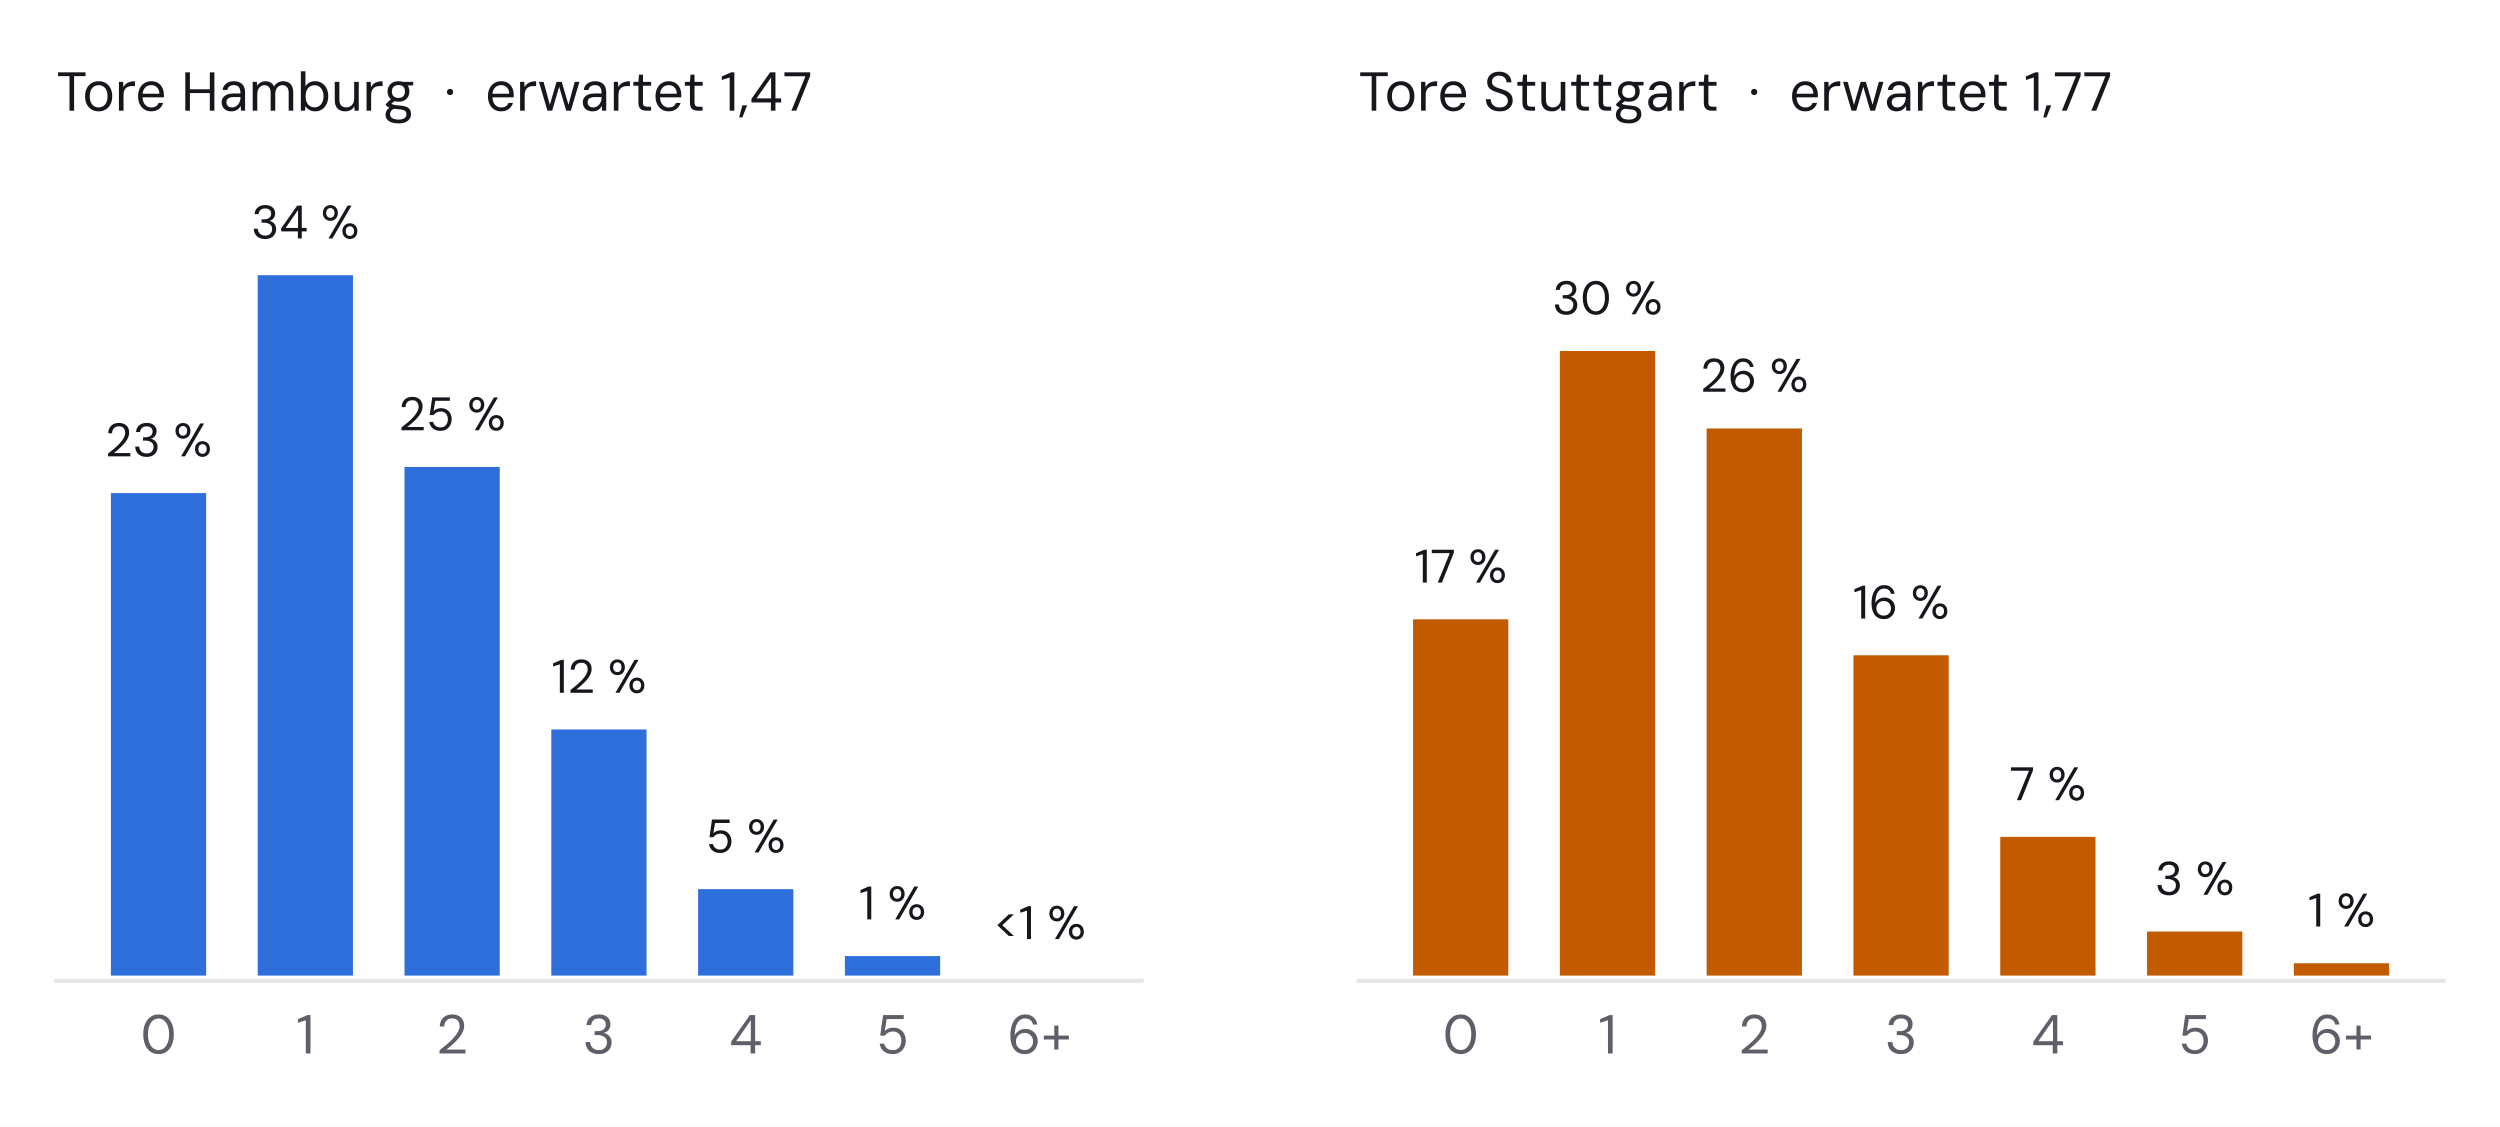
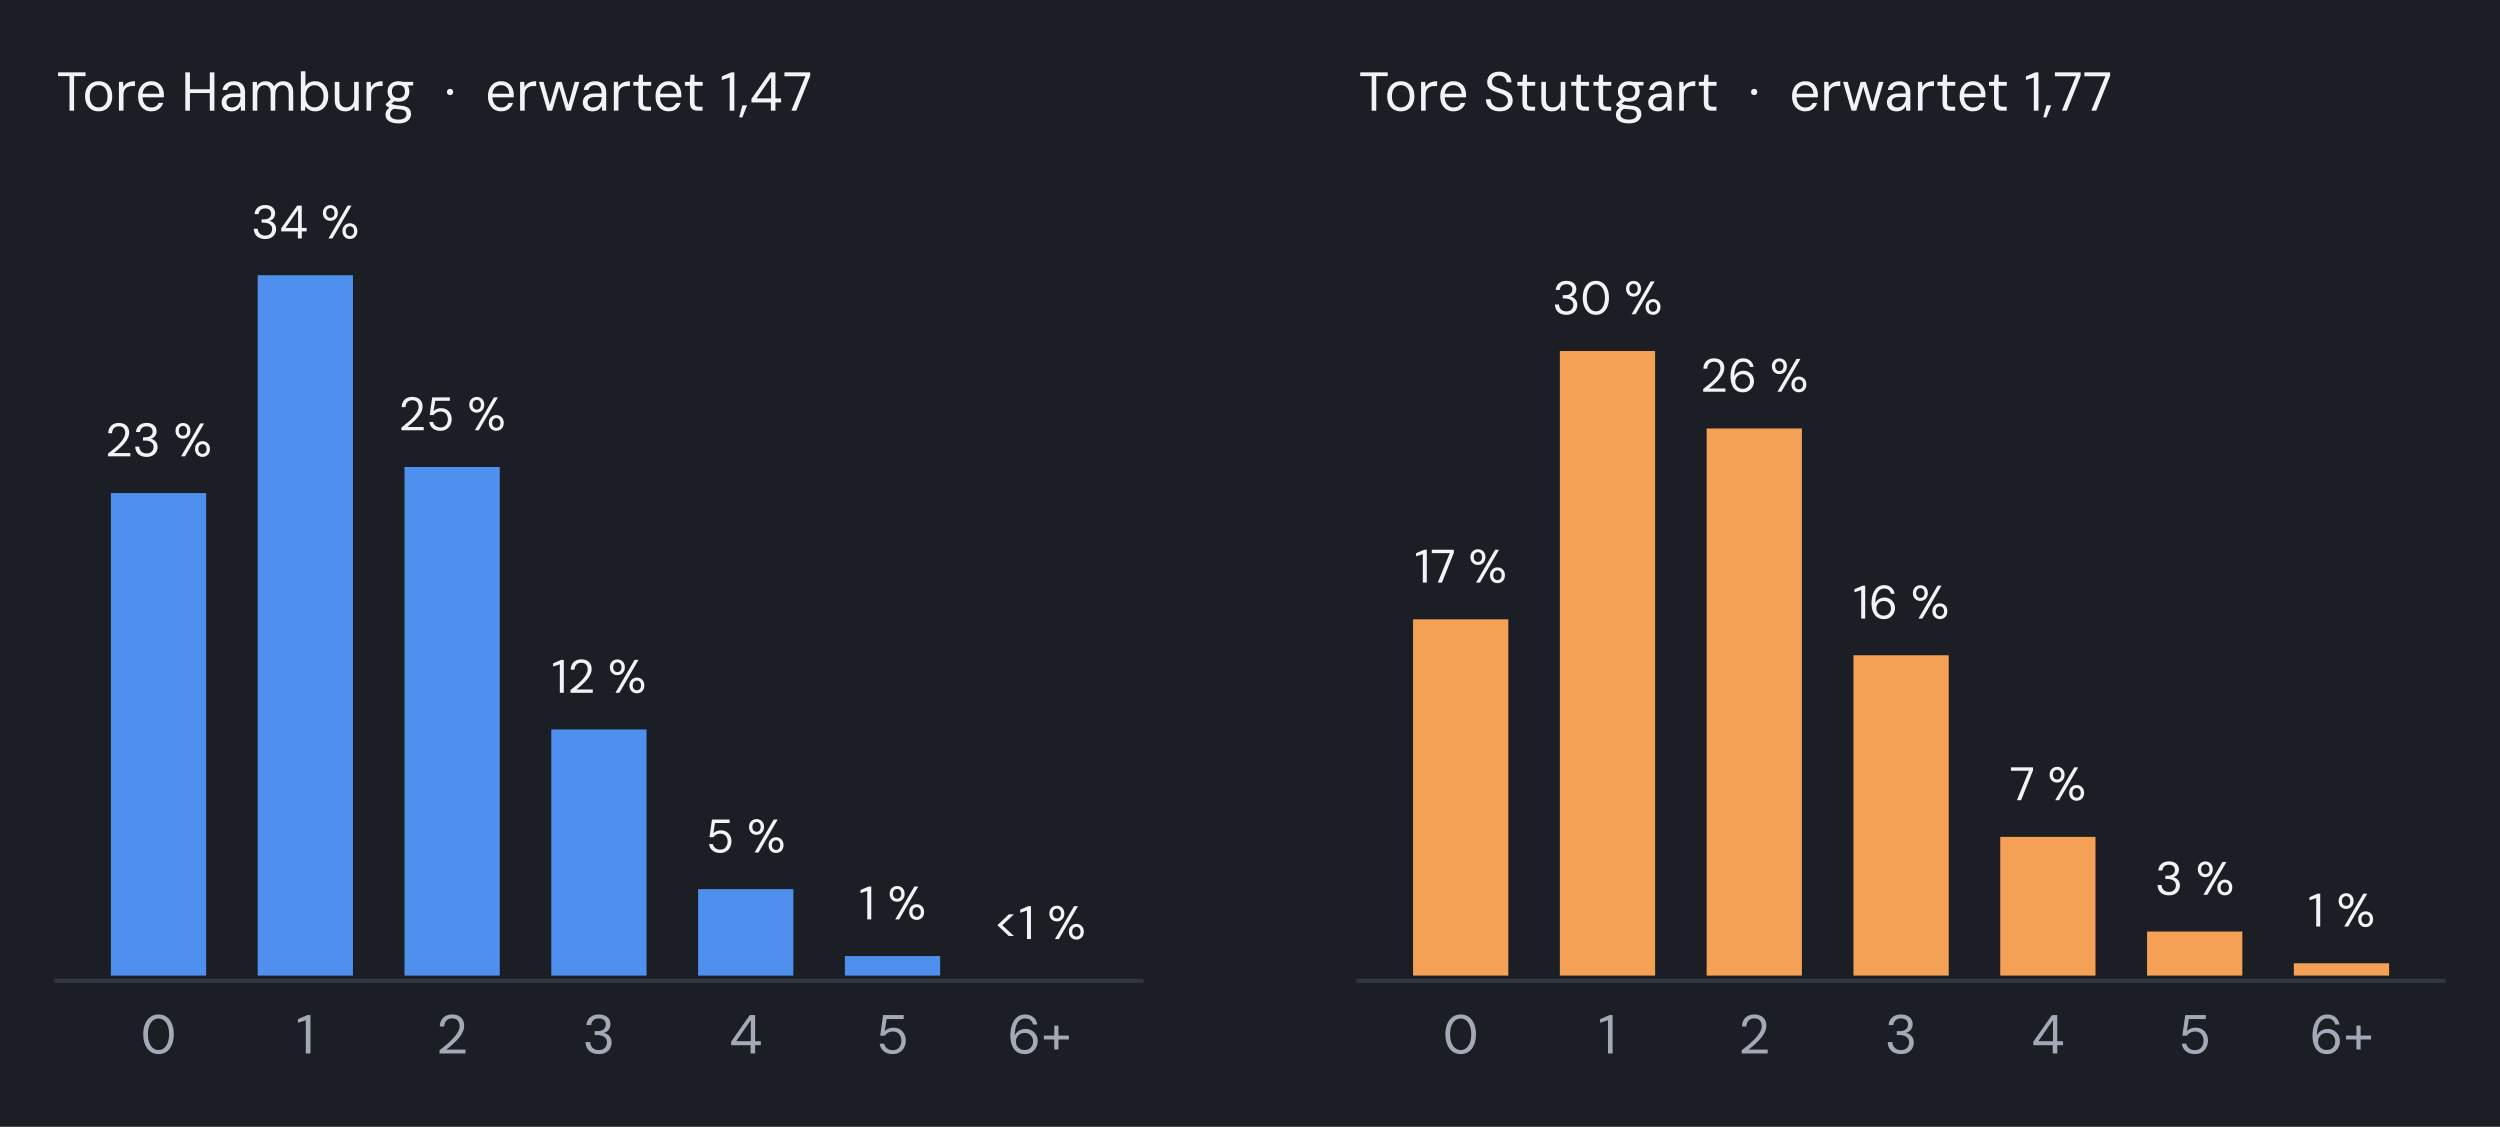
- <svg xmlns="http://www.w3.org/2000/svg" xmlns:xlink="http://www.w3.org/1999/xlink" width="479.16pt" height="215.963pt" viewBox="0 0 479.16 215.963" version="1.1">
+ <svg xmlns="http://www.w3.org/2000/svg" xmlns:xlink="http://www.w3.org/1999/xlink" data-theme="dark" width="479.16pt" height="215.963pt" viewBox="0 0 479.16 215.963" version="1.1">
  <defs>
    <style type="text/css">*{stroke-linejoin: round; stroke-linecap: butt}</style>
  </defs>
  <g id="figure_1">
    <g id="patch_1">
-       <path d="M 0 215.963  L 479.16 215.963  L 479.16 0  L 0 0  z " style="fill: #ffffff" />
+       <path d="M 0 215.963  L 479.16 215.963  L 479.16 0  L 0 0  z " style="fill: #1b1e25" />
    </g>
    <g id="axes_1">
      <g id="patch_2">
-         <path d="M 10.8 187.992  L 218.782 187.992  L 218.782 27.216  L 10.8 27.216  z " style="fill: #ffffff" />
+         <path d="M 10.8 187.992  L 218.782 187.992  L 218.782 27.216  L 10.8 27.216  z " style="fill: #1b1e25" />
      </g>
      <g id="patch_3">
-         <path d="M 20.254 187.992  L 40.512 187.992  L 40.512 93.501  L 20.254 93.501  z " clip-path="url(#p1003a13648)" style="fill: #2f6fdb; stroke: #ffffff; stroke-width: 2; stroke-linejoin: miter" />
+         <path d="M 20.254 187.992  L 40.512 187.992  L 40.512 93.501  L 20.254 93.501  z " clip-path="url(#p1003a13648)" style="fill: #4f8fee; stroke: #1b1e25; stroke-width: 2; stroke-linejoin: miter" />
      </g>
      <g id="patch_4">
-         <path d="M 48.39 187.992  L 68.648 187.992  L 68.648 51.741  L 48.39 51.741  z " clip-path="url(#p1003a13648)" style="fill: #2f6fdb; stroke: #ffffff; stroke-width: 2; stroke-linejoin: miter" />
+         <path d="M 48.39 187.992  L 68.648 187.992  L 68.648 51.741  L 48.39 51.741  z " clip-path="url(#p1003a13648)" style="fill: #4f8fee; stroke: #1b1e25; stroke-width: 2; stroke-linejoin: miter" />
      </g>
      <g id="patch_5">
-         <path d="M 76.526 187.992  L 96.784 187.992  L 96.784 88.503  L 76.526 88.503  z " clip-path="url(#p1003a13648)" style="fill: #2f6fdb; stroke: #ffffff; stroke-width: 2; stroke-linejoin: miter" />
+         <path d="M 76.526 187.992  L 96.784 187.992  L 96.784 88.503  L 76.526 88.503  z " clip-path="url(#p1003a13648)" style="fill: #4f8fee; stroke: #1b1e25; stroke-width: 2; stroke-linejoin: miter" />
      </g>
      <g id="patch_6">
-         <path d="M 104.662 187.992  L 124.92 187.992  L 124.92 138.815  L 104.662 138.815  z " clip-path="url(#p1003a13648)" style="fill: #2f6fdb; stroke: #ffffff; stroke-width: 2; stroke-linejoin: miter" />
+         <path d="M 104.662 187.992  L 124.92 187.992  L 124.92 138.815  L 104.662 138.815  z " clip-path="url(#p1003a13648)" style="fill: #4f8fee; stroke: #1b1e25; stroke-width: 2; stroke-linejoin: miter" />
      </g>
      <g id="patch_7">
-         <path d="M 132.798 187.992  L 153.056 187.992  L 153.056 169.416  L 132.798 169.416  z " clip-path="url(#p1003a13648)" style="fill: #2f6fdb; stroke: #ffffff; stroke-width: 2; stroke-linejoin: miter" />
+         <path d="M 132.798 187.992  L 153.056 187.992  L 153.056 169.416  L 132.798 169.416  z " clip-path="url(#p1003a13648)" style="fill: #4f8fee; stroke: #1b1e25; stroke-width: 2; stroke-linejoin: miter" />
      </g>
      <g id="patch_8">
-         <path d="M 160.934 187.992  L 181.192 187.992  L 181.192 182.248  L 160.934 182.248  z " clip-path="url(#p1003a13648)" style="fill: #2f6fdb; stroke: #ffffff; stroke-width: 2; stroke-linejoin: miter" />
+         <path d="M 160.934 187.992  L 181.192 187.992  L 181.192 182.248  L 160.934 182.248  z " clip-path="url(#p1003a13648)" style="fill: #4f8fee; stroke: #1b1e25; stroke-width: 2; stroke-linejoin: miter" />
      </g>
      <g id="patch_9">
-         <path d="M 189.07 187.992  L 209.328 187.992  L 209.328 186.018  L 189.07 186.018  z " clip-path="url(#p1003a13648)" style="fill: #2f6fdb; stroke: #ffffff; stroke-width: 2; stroke-linejoin: miter" />
+         <path d="M 189.07 187.992  L 209.328 187.992  L 209.328 186.018  L 189.07 186.018  z " clip-path="url(#p1003a13648)" style="fill: #4f8fee; stroke: #1b1e25; stroke-width: 2; stroke-linejoin: miter" />
      </g>
      <g id="matplotlib.axis_1">
        <g id="xtick_1">
          <g id="line2d_1" />
          <g id="text_1">
-             <g style="fill: #5f5f69" transform="translate(26.93903 201.908) scale(0.105 -0.105)">
+             <g style="fill: #a3a9b6" transform="translate(26.93903 201.908) scale(0.105 -0.105)">
              <defs>
                <path id="DMSans-9ptRegular-122" d="M 2106 -77  Q 1549 -77 1149 214  Q 749 506 531 1027  Q 314 1549 314 2240  Q 314 2931 531 3452  Q 749 3974 1149 4265  Q 1549 4557 2106 4557  Q 2662 4557 3059 4265  Q 3456 3974 3670 3452  Q 3885 2931 3885 2240  Q 3885 1549 3670 1027  Q 3456 506 3059 214  Q 2662 -77 2106 -77  z M 2106 397  Q 2458 397 2733 617  Q 3008 838 3171 1251  Q 3334 1664 3334 2240  Q 3334 2822 3171 3232  Q 3008 3642 2733 3859  Q 2458 4077 2106 4077  Q 1747 4077 1465 3859  Q 1184 3642 1024 3232  Q 864 2822 864 2240  Q 864 1664 1024 1251  Q 1184 838 1465 617  Q 1747 397 2106 397  z " transform="scale(0.015625)" />
              </defs>
              <use xlink:href="#DMSans-9ptRegular-122" />
            </g>
          </g>
        </g>
        <g id="xtick_2">
          <g id="line2d_2" />
          <g id="text_2">
-             <g style="fill: #5f5f69" transform="translate(56.72311 201.908) scale(0.105 -0.105)">
+             <g style="fill: #a3a9b6" transform="translate(56.72311 201.908) scale(0.105 -0.105)">
              <defs>
                <path id="DMSans-9ptRegular-123" d="M 1152 0  L 1152 3878  L 230 3584  L 230 4006  L 1331 4480  L 1696 4480  L 1696 0  L 1152 0  z " transform="scale(0.015625)" />
              </defs>
              <use xlink:href="#DMSans-9ptRegular-123" />
            </g>
          </g>
        </g>
        <g id="xtick_3">
          <g id="line2d_3" />
          <g id="text_3">
-             <g style="fill: #5f5f69" transform="translate(83.56226 201.908) scale(0.105 -0.105)">
+             <g style="fill: #a3a9b6" transform="translate(83.56226 201.908) scale(0.105 -0.105)">
              <defs>
                <path id="DMSans-9ptRegular-124" d="M 416 0  L 416 378  Q 890 736 1312 1101  Q 1734 1466 2060 1827  Q 2387 2189 2572 2534  Q 2758 2880 2758 3200  Q 2758 3437 2672 3638  Q 2586 3840 2397 3968  Q 2208 4096 1888 4096  Q 1581 4096 1376 3965  Q 1171 3834 1068 3619  Q 966 3405 966 3149  L 448 3149  Q 454 3590 640 3907  Q 826 4224 1152 4390  Q 1478 4557 1894 4557  Q 2304 4557 2617 4406  Q 2931 4256 3113 3958  Q 3296 3661 3296 3219  Q 3296 2906 3165 2592  Q 3034 2278 2810 1980  Q 2586 1683 2314 1408  Q 2042 1133 1754 889  Q 1466 646 1210 448  L 3450 448  L 3450 0  L 416 0  z " transform="scale(0.015625)" />
              </defs>
              <use xlink:href="#DMSans-9ptRegular-124" />
            </g>
          </g>
        </g>
        <g id="xtick_4">
          <g id="line2d_4" />
          <g id="text_4">
-             <g style="fill: #5f5f69" transform="translate(111.6516 201.908) scale(0.105 -0.105)">
+             <g style="fill: #a3a9b6" transform="translate(111.6516 201.908) scale(0.105 -0.105)">
              <defs>
                <path id="DMSans-9ptRegular-125" d="M 1901 -77  Q 1472 -77 1123 80  Q 774 237 569 550  Q 365 864 352 1331  L 896 1331  Q 902 1075 1020 860  Q 1139 646 1363 518  Q 1587 390 1901 390  Q 2214 390 2425 512  Q 2637 634 2745 835  Q 2854 1037 2854 1286  Q 2854 1587 2704 1776  Q 2554 1965 2301 2057  Q 2048 2150 1747 2150  L 1414 2150  L 1414 2605  L 1747 2605  Q 2202 2605 2461 2813  Q 2720 3021 2720 3392  Q 2720 3693 2515 3891  Q 2310 4090 1901 4090  Q 1498 4090 1267 3872  Q 1037 3654 1005 3315  L 461 3315  Q 480 3680 662 3961  Q 845 4243 1161 4400  Q 1478 4557 1901 4557  Q 2349 4557 2653 4403  Q 2957 4250 3110 3994  Q 3264 3738 3264 3424  Q 3264 3194 3177 2982  Q 3091 2771 2918 2617  Q 2746 2464 2477 2400  Q 2739 2349 2947 2201  Q 3155 2054 3276 1824  Q 3398 1594 3398 1286  Q 3398 922 3228 611  Q 3059 301 2726 112  Q 2394 -77 1901 -77  z " transform="scale(0.015625)" />
              </defs>
              <use xlink:href="#DMSans-9ptRegular-125" />
            </g>
          </g>
        </g>
        <g id="xtick_5">
          <g id="line2d_5" />
          <g id="text_5">
-             <g style="fill: #5f5f69" transform="translate(139.7031 201.908) scale(0.105 -0.105)">
+             <g style="fill: #a3a9b6" transform="translate(139.7031 201.908) scale(0.105 -0.105)">
              <defs>
                <path id="DMSans-9ptRegular-126" d="M 2534 0  L 2534 960  L 262 960  L 262 1376  L 2438 4480  L 3066 4480  L 3066 1434  L 3731 1434  L 3731 960  L 3066 960  L 3066 0  L 2534 0  z M 858 1434  L 2560 1434  L 2560 3885  L 2560 3885  L 858 1434  z " transform="scale(0.015625)" />
              </defs>
              <use xlink:href="#DMSans-9ptRegular-126" />
            </g>
          </g>
        </g>
        <g id="xtick_6">
          <g id="line2d_6" />
          <g id="text_6">
-             <g style="fill: #5f5f69" transform="translate(167.8819 201.908) scale(0.105 -0.105)">
+             <g style="fill: #a3a9b6" transform="translate(167.8819 201.908) scale(0.105 -0.105)">
              <defs>
                <path id="DMSans-9ptRegular-127" d="M 1971 -77  Q 1523 -77 1193 83  Q 864 243 675 515  Q 486 787 442 1139  L 966 1139  Q 1037 806 1296 595  Q 1555 384 1978 384  Q 2291 384 2512 528  Q 2733 672 2854 925  Q 2976 1178 2976 1491  Q 2976 1805 2857 2045  Q 2739 2285 2521 2422  Q 2304 2560 2010 2560  Q 1658 2560 1411 2419  Q 1165 2278 1030 2074  L 499 2074  L 838 4480  L 3245 4480  L 3245 4013  L 1254 4013  L 1024 2611  Q 1184 2790 1449 2902  Q 1715 3014 2067 3014  Q 2394 3014 2656 2899  Q 2918 2784 3107 2576  Q 3296 2368 3395 2093  Q 3494 1818 3494 1498  Q 3494 1178 3388 893  Q 3283 608 3088 390  Q 2893 173 2611 48  Q 2330 -77 1971 -77  z " transform="scale(0.015625)" />
              </defs>
              <use xlink:href="#DMSans-9ptRegular-127" />
            </g>
          </g>
        </g>
        <g id="xtick_7">
          <g id="line2d_7" />
          <g id="text_7">
-             <g style="fill: #5f5f69" transform="translate(193.0353 201.908) scale(0.105 -0.105)">
+             <g style="fill: #a3a9b6" transform="translate(193.0353 201.908) scale(0.105 -0.105)">
              <defs>
                <path id="DMSans-9ptRegular-128" d="M 2080 -77  Q 1600 -77 1270 102  Q 941 282 745 586  Q 550 890 460 1274  Q 371 1658 371 2061  Q 371 2803 572 3363  Q 774 3923 1158 4240  Q 1542 4557 2086 4557  Q 2509 4557 2813 4397  Q 3117 4237 3296 3971  Q 3475 3706 3514 3379  L 3014 3379  Q 2950 3718 2704 3904  Q 2458 4090 2080 4090  Q 1741 4090 1475 3878  Q 1210 3667 1056 3241  Q 902 2816 883 2157  Q 883 2144 883 2131  Q 883 2118 883 2106  Q 973 2310 1152 2483  Q 1331 2656 1587 2761  Q 1843 2867 2150 2867  Q 2528 2867 2851 2688  Q 3174 2509 3372 2185  Q 3571 1862 3571 1427  Q 3571 1050 3388 704  Q 3206 358 2873 140  Q 2541 -77 2080 -77  z M 2042 397  Q 2323 397 2544 525  Q 2765 653 2896 880  Q 3027 1107 3027 1402  Q 3027 1702 2896 1926  Q 2765 2150 2544 2275  Q 2323 2400 2042 2400  Q 1754 2400 1523 2269  Q 1293 2138 1158 1910  Q 1024 1683 1024 1395  Q 1024 1101 1158 873  Q 1293 646 1523 521  Q 1754 397 2042 397  z " transform="scale(0.015625)" />
                <path id="DMSans-9ptRegular-18d" d="M 1510 461  L 1510 3251  L 1997 3251  L 1997 461  L 1510 461  z M 294 1632  L 294 2086  L 3219 2086  L 3219 1632  L 294 1632  z " transform="scale(0.015625)" />
              </defs>
              <use xlink:href="#DMSans-9ptRegular-128" />
              <use xlink:href="#DMSans-9ptRegular-18d" transform="translate(62.40625 0)" />
            </g>
          </g>
        </g>
      </g>
      <g id="matplotlib.axis_2" />
      <g id="patch_10">
-         <path d="M 10.8 187.992  L 218.782 187.992  " style="fill: none; stroke: #e6e6ea; stroke-width: 0.8; stroke-linejoin: miter; stroke-linecap: square" />
+         <path d="M 10.8 187.992  L 218.782 187.992  " style="fill: none; stroke: #313642; stroke-width: 0.8; stroke-linejoin: miter; stroke-linecap: square" />
      </g>
      <g id="text_8">
-         <g style="fill: #16161c" transform="translate(20.122 87.46566) scale(0.09 -0.09)">
+         <g style="fill: #f2f3f6" transform="translate(20.122 87.46566) scale(0.09 -0.09)">
          <defs>
            <path id="DMSans-9ptRegular-1a5" d="M 1050 0  L 3654 4480  L 4192 4480  L 1587 0  L 1050 0  z M 3974 -77  Q 3686 -77 3456 54  Q 3226 186 3088 429  Q 2950 672 2950 998  Q 2950 1331 3088 1571  Q 3226 1811 3456 1942  Q 3686 2074 3974 2074  Q 4269 2074 4496 1942  Q 4723 1811 4857 1571  Q 4992 1331 4992 998  Q 4992 672 4857 429  Q 4723 186 4492 54  Q 4262 -77 3974 -77  z M 3968 339  Q 4122 339 4250 412  Q 4378 486 4458 633  Q 4538 781 4538 998  Q 4538 1222 4461 1369  Q 4384 1517 4256 1590  Q 4128 1664 3974 1664  Q 3827 1664 3696 1590  Q 3565 1517 3485 1369  Q 3405 1222 3405 998  Q 3405 781 3485 633  Q 3565 486 3693 412  Q 3821 339 3968 339  z M 1312 2400  Q 1024 2400 793 2531  Q 563 2662 425 2905  Q 288 3149 288 3475  Q 288 3808 425 4048  Q 563 4288 796 4419  Q 1030 4550 1318 4550  Q 1606 4550 1836 4419  Q 2067 4288 2201 4048  Q 2336 3808 2336 3475  Q 2336 3149 2201 2905  Q 2067 2662 1833 2531  Q 1600 2400 1312 2400  z M 1312 2816  Q 1466 2816 1594 2889  Q 1722 2963 1798 3110  Q 1875 3258 1875 3475  Q 1875 3699 1798 3849  Q 1722 4000 1594 4073  Q 1466 4147 1318 4147  Q 1171 4147 1036 4073  Q 902 4000 822 3849  Q 742 3699 742 3475  Q 742 3258 822 3110  Q 902 2963 1033 2889  Q 1165 2816 1312 2816  z " transform="scale(0.015625)" />
            <path id="DMSans-9ptRegular-142" transform="scale(0.015625)" />
          </defs>
          <use xlink:href="#DMSans-9ptRegular-124" />
          <use xlink:href="#DMSans-9ptRegular-125" transform="translate(58.90625 0)" />
          <use xlink:href="#DMSans-9ptRegular-142" transform="translate(118.7031 0)" />
          <use xlink:href="#DMSans-9ptRegular-1a5" transform="translate(145.6094 0)" />
        </g>
      </g>
      <g id="text_9">
-         <g style="fill: #16161c" transform="translate(48.14557 45.70553) scale(0.09 -0.09)">
+         <g style="fill: #f2f3f6" transform="translate(48.14557 45.70553) scale(0.09 -0.09)">
          <use xlink:href="#DMSans-9ptRegular-125" />
          <use xlink:href="#DMSans-9ptRegular-126" transform="translate(59.79688 0)" />
          <use xlink:href="#DMSans-9ptRegular-142" transform="translate(121.2031 0)" />
          <use xlink:href="#DMSans-9ptRegular-1a5" transform="translate(148.1094 0)" />
        </g>
      </g>
      <g id="text_10">
-         <g style="fill: #16161c" transform="translate(76.35828 82.46708) scale(0.09 -0.09)">
+         <g style="fill: #f2f3f6" transform="translate(76.35828 82.46708) scale(0.09 -0.09)">
          <use xlink:href="#DMSans-9ptRegular-124" />
          <use xlink:href="#DMSans-9ptRegular-127" transform="translate(58.90625 0)" />
          <use xlink:href="#DMSans-9ptRegular-142" transform="translate(119.5 0)" />
          <use xlink:href="#DMSans-9ptRegular-1a5" transform="translate(146.4062 0)" />
        </g>
      </g>
      <g id="text_11">
-         <g style="fill: #16161c" transform="translate(105.6819 132.7791) scale(0.09 -0.09)">
+         <g style="fill: #f2f3f6" transform="translate(105.6819 132.7791) scale(0.09 -0.09)">
          <use xlink:href="#DMSans-9ptRegular-123" />
          <use xlink:href="#DMSans-9ptRegular-124" transform="translate(34.20312 0)" />
          <use xlink:href="#DMSans-9ptRegular-142" transform="translate(93.10938 0)" />
          <use xlink:href="#DMSans-9ptRegular-1a5" transform="translate(120.0156 0)" />
        </g>
      </g>
      <g id="text_12">
-         <g style="fill: #16161c" transform="translate(135.2812 163.3805) scale(0.09 -0.09)">
+         <g style="fill: #f2f3f6" transform="translate(135.2812 163.3805) scale(0.09 -0.09)">
          <use xlink:href="#DMSans-9ptRegular-127" />
          <use xlink:href="#DMSans-9ptRegular-142" transform="translate(60.59375 0)" />
          <use xlink:href="#DMSans-9ptRegular-1a5" transform="translate(87.5 0)" />
        </g>
      </g>
      <g id="text_13">
-         <g style="fill: #16161c" transform="translate(164.6048 176.2123) scale(0.09 -0.09)">
+         <g style="fill: #f2f3f6" transform="translate(164.6048 176.2123) scale(0.09 -0.09)">
          <use xlink:href="#DMSans-9ptRegular-123" />
          <use xlink:href="#DMSans-9ptRegular-142" transform="translate(34.20312 0)" />
          <use xlink:href="#DMSans-9ptRegular-1a5" transform="translate(61.10938 0)" />
        </g>
      </g>
      <g id="text_14">
-         <g style="fill: #16161c" transform="translate(190.2659 179.9822) scale(0.09 -0.09)">
+         <g style="fill: #f2f3f6" transform="translate(190.2659 179.9822) scale(0.09 -0.09)">
          <defs>
            <path id="DMSans-9ptRegular-194" d="M 2886 416  L 2195 416  L 634 1888  L 634 1888  L 2195 3366  L 2886 3366  L 1312 1888  L 2886 416  z " transform="scale(0.015625)" />
          </defs>
          <use xlink:href="#DMSans-9ptRegular-194" />
          <use xlink:href="#DMSans-9ptRegular-123" transform="translate(55 0)" />
          <use xlink:href="#DMSans-9ptRegular-142" transform="translate(89.20312 0)" />
          <use xlink:href="#DMSans-9ptRegular-1a5" transform="translate(116.1094 0)" />
        </g>
      </g>
      <g id="text_15">
-         <g style="fill: #16161c" transform="translate(10.8 21.216) scale(0.105 -0.105)">
+         <g style="fill: #f2f3f6" transform="translate(10.8 21.216) scale(0.105 -0.105)">
          <defs>
            <path id="DMSans-9ptRegular-28" d="M 3354 0  L 3354 4480  L 3891 4480  L 3891 0  L 3354 0  z M 493 0  L 493 4480  L 1030 4480  L 1030 0  L 493 0  z M 928 2061  L 928 2502  L 3488 2502  L 3488 2061  L 928 2061  z " transform="scale(0.015625)" />
            <path id="DMSans-9ptRegular-7e" d="M 1504 -77  Q 1120 -77 864 67  Q 608 211 480 451  Q 352 691 352 966  Q 352 1299 521 1532  Q 691 1766 998 1888  Q 1306 2010 1715 2010  L 2554 2010  Q 2554 2336 2477 2553  Q 2400 2771 2227 2880  Q 2054 2989 1766 2989  Q 1478 2989 1273 2845  Q 1069 2701 1018 2419  L 467 2419  Q 506 2752 691 2979  Q 877 3206 1161 3324  Q 1446 3443 1766 3443  Q 2221 3443 2515 3280  Q 2810 3117 2950 2825  Q 3091 2534 3091 2138  L 3091 0  L 2611 0  L 2579 576  L 2579 576  Q 2515 442 2416 323  Q 2317 205 2182 115  Q 2048 26 1878 -25  Q 1709 -77 1504 -77  z M 1581 378  Q 1792 378 1971 474  Q 2150 570 2281 733  Q 2413 896 2483 1101  Q 2554 1306 2554 1530  L 2554 1594  L 1760 1594  Q 1459 1594 1270 1517  Q 1082 1440 998 1302  Q 915 1165 915 992  Q 915 806 992 668  Q 1069 531 1219 454  Q 1370 378 1581 378  z " transform="scale(0.015625)" />
            <path id="DMSans-9ptRegular-bd" d="M 454 0  L 454 3366  L 941 3366  L 966 2906  L 966 2906  Q 1120 3155 1382 3299  Q 1645 3443 1933 3443  Q 2176 3443 2371 3376  Q 2566 3309 2713 3171  Q 2861 3034 2950 2829  L 2950 2829  Q 3117 3130 3401 3286  Q 3686 3443 4000 3443  Q 4371 3443 4636 3299  Q 4902 3155 5046 2864  Q 5190 2573 5190 2138  L 5190 0  L 4659 0  L 4659 2080  Q 4659 2534 4460 2758  Q 4262 2982 3923 2982  Q 3693 2982 3504 2860  Q 3315 2739 3203 2502  Q 3091 2266 3091 1926  L 3091 0  L 2554 0  L 2554 2080  Q 2554 2534 2355 2758  Q 2157 2982 1824 2982  Q 1600 2982 1411 2860  Q 1222 2739 1107 2502  Q 992 2266 992 1926  L 992 0  L 454 0  z " transform="scale(0.015625)" />
            <path id="DMSans-9ptRegular-8a" d="M 2131 -77  Q 1824 -77 1603 16  Q 1382 109 1232 249  Q 1082 390 986 525  L 986 525  L 941 0  L 454 0  L 454 4608  L 992 4608  L 992 2835  Q 1146 3136 1446 3289  Q 1747 3443 2118 3443  Q 2579 3443 2924 3219  Q 3270 2995 3462 2601  Q 3654 2208 3654 1696  Q 3654 1190 3462 787  Q 3270 384 2928 153  Q 2586 -77 2131 -77  z M 2061 390  Q 2362 390 2595 547  Q 2829 704 2966 995  Q 3104 1286 3104 1683  Q 3104 2080 2966 2371  Q 2829 2662 2595 2819  Q 2362 2976 2061 2976  Q 1741 2976 1504 2819  Q 1267 2662 1139 2371  Q 1011 2080 1011 1683  Q 1011 1286 1139 995  Q 1267 704 1504 547  Q 1741 390 2061 390  z " transform="scale(0.015625)" />
            <path id="DMSans-9ptRegular-e0" d="M 1664 -77  Q 1293 -77 1017 64  Q 742 205 588 496  Q 435 787 435 1222  L 435 3366  L 973 3366  L 973 1280  Q 973 832 1193 608  Q 1414 384 1786 384  Q 2042 384 2246 502  Q 2451 621 2576 851  Q 2701 1082 2701 1414  L 2701 3366  L 3238 3366  L 3238 0  L 2752 0  L 2720 538  L 2720 538  Q 2586 243 2307 83  Q 2029 -77 1664 -77  z " transform="scale(0.015625)" />
            <path id="DMSans-9ptRegular-d2" d="M 454 0  L 454 3366  L 941 3366  L 979 2752  L 979 2752  Q 1094 2982 1280 3136  Q 1466 3290 1731 3366  Q 1997 3443 2330 3443  L 2330 2880  L 1997 2880  Q 1805 2880 1625 2829  Q 1446 2778 1302 2662  Q 1158 2547 1075 2348  Q 992 2150 992 1850  L 992 0  L 454 0  z " transform="scale(0.015625)" />
            <path id="DMSans-9ptRegular-a1" d="M 1773 -1485  Q 1318 -1485 976 -1373  Q 634 -1261 445 -1030  Q 256 -800 256 -461  Q 256 -301 317 -128  Q 378 45 528 205  Q 678 365 954 493  L 1363 275  Q 998 134 889 -51  Q 781 -237 781 -410  Q 781 -621 905 -761  Q 1030 -902 1254 -972  Q 1478 -1043 1773 -1043  Q 2061 -1043 2269 -969  Q 2477 -896 2589 -758  Q 2701 -621 2701 -435  Q 2701 -166 2528 -16  Q 2355 134 1856 160  Q 1466 186 1203 230  Q 941 275 771 336  Q 602 397 490 473  Q 378 550 288 634  L 288 781  L 922 1389  L 1427 1222  L 736 653  L 819 896  Q 890 845 954 800  Q 1018 755 1130 720  Q 1242 685 1443 653  Q 1645 621 1978 595  Q 2438 563 2713 441  Q 2989 320 3110 105  Q 3232 -109 3232 -416  Q 3232 -685 3081 -928  Q 2931 -1171 2608 -1328  Q 2285 -1485 1773 -1485  z M 1766 1050  Q 1357 1050 1072 1206  Q 787 1363 640 1635  Q 493 1907 493 2246  Q 493 2586 643 2854  Q 794 3123 1078 3283  Q 1363 3443 1766 3443  Q 2182 3443 2464 3283  Q 2746 3123 2893 2854  Q 3040 2586 3040 2246  Q 3040 1907 2893 1635  Q 2746 1363 2464 1206  Q 2182 1050 1766 1050  z M 1766 1491  Q 2125 1491 2323 1680  Q 2522 1869 2522 2246  Q 2522 2624 2323 2809  Q 2125 2995 1766 2995  Q 1427 2995 1212 2809  Q 998 2624 998 2246  Q 998 1869 1206 1680  Q 1414 1491 1766 1491  z M 2330 2912  L 2170 3366  L 3488 3366  L 3488 2963  L 2330 2912  z " transform="scale(0.015625)" />
            <path id="DMSans-9ptRegular-141" transform="scale(0.015625)" />
            <path id="DMSans-9ptRegular-c4" d="M 1901 -77  Q 1434 -77 1075 140  Q 717 358 518 755  Q 320 1152 320 1683  Q 320 2221 521 2614  Q 723 3008 1084 3225  Q 1446 3443 1914 3443  Q 2387 3443 2742 3225  Q 3098 3008 3296 2614  Q 3494 2221 3494 1683  Q 3494 1152 3292 755  Q 3091 358 2732 140  Q 2374 -77 1901 -77  z M 1901 384  Q 2195 384 2432 528  Q 2669 672 2806 963  Q 2944 1254 2944 1683  Q 2944 2118 2809 2406  Q 2675 2694 2441 2838  Q 2208 2982 1914 2982  Q 1626 2982 1389 2838  Q 1152 2694 1011 2406  Q 870 2118 870 1683  Q 870 1254 1008 963  Q 1146 672 1379 528  Q 1613 384 1901 384  z " transform="scale(0.015625)" />
            <path id="DMSans-9ptRegular-b7" d="M 454 0  L 454 4608  L 992 4608  L 992 0  L 454 0  z " transform="scale(0.015625)" />
            <path id="DMSans-9ptRegular-d6" d="M 1670 -77  Q 1216 -77 918 60  Q 621 198 467 444  Q 314 691 282 1018  L 832 1018  Q 858 845 950 701  Q 1043 557 1222 467  Q 1402 378 1677 378  Q 1894 378 2048 445  Q 2202 512 2282 633  Q 2362 755 2362 915  Q 2362 1126 2269 1244  Q 2176 1363 2000 1424  Q 1824 1485 1562 1517  Q 1280 1555 1062 1625  Q 845 1696 694 1811  Q 544 1926 467 2099  Q 390 2272 390 2509  Q 390 2784 537 2995  Q 685 3206 957 3324  Q 1229 3443 1600 3443  Q 2144 3443 2461 3193  Q 2778 2944 2835 2483  L 2304 2483  Q 2272 2720 2086 2854  Q 1901 2989 1594 2989  Q 1267 2989 1100 2867  Q 934 2746 934 2547  Q 934 2400 1008 2281  Q 1082 2163 1261 2083  Q 1440 2003 1741 1965  Q 2118 1920 2380 1821  Q 2643 1722 2780 1517  Q 2918 1312 2912 960  Q 2912 627 2755 396  Q 2598 166 2320 44  Q 2042 -77 1670 -77  z " transform="scale(0.015625)" />
            <path id="DMSans-9ptRegular-14d" d="M 666 1824  Q 512 1824 406 1929  Q 301 2035 301 2189  Q 301 2349 406 2451  Q 512 2554 666 2554  Q 832 2554 931 2451  Q 1030 2349 1030 2189  Q 1030 2035 931 1929  Q 832 1824 666 1824  z " transform="scale(0.015625)" />
            <path id="DMSans-9ptRegular-94" d="M 1850 -77  Q 1402 -77 1056 140  Q 710 358 515 755  Q 320 1152 320 1683  Q 320 2214 515 2611  Q 710 3008 1059 3225  Q 1408 3443 1862 3443  Q 2349 3443 2675 3225  Q 3002 3008 3168 2643  Q 3334 2278 3334 1843  Q 3334 1779 3334 1715  Q 3334 1651 3328 1562  L 723 1562  L 723 1978  L 2810 1978  Q 2797 2470 2525 2729  Q 2253 2989 1850 2989  Q 1581 2989 1353 2857  Q 1126 2726 985 2470  Q 845 2214 845 1830  L 845 1651  Q 845 1229 985 944  Q 1126 659 1353 518  Q 1581 378 1850 378  Q 2208 378 2413 515  Q 2618 653 2714 909  L 3245 909  Q 3168 627 2979 403  Q 2790 179 2505 51  Q 2221 -77 1850 -77  z " transform="scale(0.015625)" />
            <path id="DMSans-9ptRegular-f1" d="M 154 0  L 1229 1690  L 154 3366  L 742 3366  L 1574 2029  L 1574 2029  L 2413 3366  L 2995 3366  L 1920 1690  L 2995 0  L 2413 0  L 1574 1370  L 1574 1370  L 749 0  L 154 0  z " transform="scale(0.015625)" />
            <path id="DMSans-9ptRegular-cf" d="M 454 -1408  L 454 3366  L 941 3366  L 986 2842  L 986 2842  Q 1088 3008 1245 3142  Q 1402 3277 1622 3360  Q 1843 3443 2131 3443  Q 2586 3443 2928 3212  Q 3270 2982 3462 2585  Q 3654 2189 3654 1677  Q 3654 1171 3462 774  Q 3270 378 2924 150  Q 2579 -77 2125 -77  Q 1734 -77 1440 83  Q 1146 243 992 531  L 992 -1408  L 454 -1408  z M 2061 390  Q 2362 390 2595 547  Q 2829 704 2966 995  Q 3104 1286 3104 1683  Q 3104 2080 2966 2371  Q 2829 2662 2595 2819  Q 2362 2976 2061 2976  Q 1741 2976 1504 2819  Q 1267 2662 1139 2371  Q 1011 2080 1011 1683  Q 1011 1286 1139 995  Q 1267 704 1504 547  Q 1741 390 2061 390  z " transform="scale(0.015625)" />
            <path id="DMSans-9ptRegular-8b" d="M 1907 -77  Q 1446 -77 1088 144  Q 730 365 525 761  Q 320 1158 320 1683  Q 320 2214 525 2608  Q 730 3002 1088 3222  Q 1446 3443 1907 3443  Q 2483 3443 2870 3136  Q 3258 2829 3366 2310  L 2816 2310  Q 2746 2630 2493 2806  Q 2240 2982 1901 2982  Q 1606 2982 1372 2835  Q 1139 2688 1004 2400  Q 870 2112 870 1683  Q 870 1363 947 1116  Q 1024 870 1161 707  Q 1299 544 1488 461  Q 1677 378 1901 378  Q 2131 378 2320 458  Q 2509 538 2640 691  Q 2771 845 2816 1056  L 3366 1056  Q 3264 550 2870 236  Q 2477 -77 1907 -77  z " transform="scale(0.015625)" />
            <path id="DMSans-9ptRegular-dc" d="M 1760 0  Q 1472 0 1261 89  Q 1050 179 938 393  Q 826 608 826 973  L 826 2912  L 237 2912  L 237 3366  L 826 3366  L 896 4205  L 1363 4205  L 1363 3366  L 2317 3366  L 2317 2912  L 1363 2912  L 1363 973  Q 1363 672 1484 566  Q 1606 461 1914 461  L 2304 461  L 2304 0  L 1760 0  z " transform="scale(0.015625)" />
            <path id="DMSans-9ptRegular-90" d="M 1843 -77  Q 1395 -77 1049 153  Q 704 384 512 784  Q 320 1184 320 1690  Q 320 2202 512 2595  Q 704 2989 1049 3216  Q 1395 3443 1850 3443  Q 2246 3443 2531 3283  Q 2816 3123 2982 2835  L 2982 4608  L 3520 4608  L 3520 0  L 3034 0  L 2989 538  L 2989 538  Q 2893 378 2736 237  Q 2579 96 2358 9  Q 2138 -77 1843 -77  z M 1914 390  Q 2234 390 2470 547  Q 2707 704 2835 995  Q 2963 1286 2963 1683  Q 2963 2080 2835 2371  Q 2707 2662 2470 2819  Q 2234 2976 1914 2976  Q 1613 2976 1376 2819  Q 1139 2662 1004 2371  Q 870 2080 870 1683  Q 870 1286 1004 995  Q 1139 704 1376 547  Q 1613 390 1914 390  z " transform="scale(0.015625)" />
            <path id="DMSans-9ptRegular-144" d="M 666 -32  Q 512 -32 406 73  Q 301 179 301 333  Q 301 486 406 592  Q 512 698 666 698  Q 832 698 931 592  Q 1030 486 1030 333  Q 1030 179 931 73  Q 832 -32 666 -32  z " transform="scale(0.015625)" />
            <path id="DMSans-9ptRegular-129" d="M 998 0  L 2643 4019  L 186 4019  L 186 4480  L 3194 4480  L 3194 4077  L 1568 0  L 998 0  z " transform="scale(0.015625)" />
            <path id="DMSans-9ptRegular-5d" d="M 1536 0  L 1536 4038  L 198 4038  L 198 4480  L 3411 4480  L 3411 4038  L 2074 4038  L 2074 0  L 1536 0  z " transform="scale(0.015625)" />
            <path id="DMSans-9ptRegular-ec" d="M 1152 0  L 160 3366  L 698 3366  L 1434 685  L 1434 685  L 2214 3366  L 2822 3366  L 3610 691  L 3610 691  L 4339 3366  L 4883 3366  L 3891 0  L 3341 0  L 2522 2803  L 2522 2803  L 1702 0  L 1152 0  z " transform="scale(0.015625)" />
            <path id="DMSans-9ptRegular-145" d="M 70 -787  L 442 627  L 998 627  L 442 -787  L 70 -787  z " transform="scale(0.015625)" />
          </defs>
          <use xlink:href="#DMSans-9ptRegular-5d" />
          <use xlink:href="#DMSans-9ptRegular-c4" transform="translate(47.40625 0)" />
          <use xlink:href="#DMSans-9ptRegular-d2" transform="translate(107.1094 0)" />
          <use xlink:href="#DMSans-9ptRegular-94" transform="translate(144.2031 0)" />
          <use xlink:href="#DMSans-9ptRegular-141" transform="translate(200.7969 0)" />
          <use xlink:href="#DMSans-9ptRegular-28" transform="translate(227.7031 0)" />
          <use xlink:href="#DMSans-9ptRegular-7e" transform="translate(296.2031 0)" />
          <use xlink:href="#DMSans-9ptRegular-bd" transform="translate(351.2969 0)" />
          <use xlink:href="#DMSans-9ptRegular-8a" transform="translate(439.2031 0)" />
          <use xlink:href="#DMSans-9ptRegular-e0" transform="translate(501.4062 0)" />
          <use xlink:href="#DMSans-9ptRegular-d2" transform="translate(559.1094 0)" />
          <use xlink:href="#DMSans-9ptRegular-a1" transform="translate(596.9062 0)" />
          <use xlink:href="#DMSans-9ptRegular-141" transform="translate(654.4062 0)" />
          <use xlink:href="#DMSans-9ptRegular-141" transform="translate(681.3125 0)" />
          <use xlink:href="#DMSans-9ptRegular-14d" transform="translate(708.2188 0)" />
          <use xlink:href="#DMSans-9ptRegular-141" transform="translate(729.0156 0)" />
          <use xlink:href="#DMSans-9ptRegular-141" transform="translate(755.9219 0)" />
          <use xlink:href="#DMSans-9ptRegular-94" transform="translate(782.8281 0)" />
          <use xlink:href="#DMSans-9ptRegular-d2" transform="translate(839.4219 0)" />
          <use xlink:href="#DMSans-9ptRegular-ec" transform="translate(878.4219 0)" />
          <use xlink:href="#DMSans-9ptRegular-7e" transform="translate(955.4219 0)" />
          <use xlink:href="#DMSans-9ptRegular-d2" transform="translate(1010.516 0)" />
          <use xlink:href="#DMSans-9ptRegular-dc" transform="translate(1049.516 0)" />
          <use xlink:href="#DMSans-9ptRegular-94" transform="translate(1088.703 0)" />
          <use xlink:href="#DMSans-9ptRegular-dc" transform="translate(1143.594 0)" />
          <use xlink:href="#DMSans-9ptRegular-141" transform="translate(1184.188 0)" />
          <use xlink:href="#DMSans-9ptRegular-123" transform="translate(1211.094 0)" />
          <use xlink:href="#DMSans-9ptRegular-145" transform="translate(1245.297 0)" />
          <use xlink:href="#DMSans-9ptRegular-126" transform="translate(1264.703 0)" />
          <use xlink:href="#DMSans-9ptRegular-129" transform="translate(1326.109 0)" />
        </g>
      </g>
    </g>
    <g id="axes_2">
      <g id="patch_11">
-         <path d="M 260.378 187.992  L 468.36 187.992  L 468.36 27.216  L 260.378 27.216  z " style="fill: #ffffff" />
+         <path d="M 260.378 187.992  L 468.36 187.992  L 468.36 27.216  L 260.378 27.216  z " style="fill: #1b1e25" />
      </g>
      <g id="patch_12">
-         <path d="M 269.832 187.992  L 290.09 187.992  L 290.09 117.698  L 269.832 117.698  z " clip-path="url(#paaff40adf0)" style="fill: #c25a00; stroke: #ffffff; stroke-width: 2; stroke-linejoin: miter" />
+         <path d="M 269.832 187.992  L 290.09 187.992  L 290.09 117.698  L 269.832 117.698  z " clip-path="url(#paaff40adf0)" style="fill: #f5a155; stroke: #1b1e25; stroke-width: 2; stroke-linejoin: miter" />
      </g>
      <g id="patch_13">
-         <path d="M 297.968 187.992  L 318.226 187.992  L 318.226 66.268  L 297.968 66.268  z " clip-path="url(#paaff40adf0)" style="fill: #c25a00; stroke: #ffffff; stroke-width: 2; stroke-linejoin: miter" />
+         <path d="M 297.968 187.992  L 318.226 187.992  L 318.226 66.268  L 297.968 66.268  z " clip-path="url(#paaff40adf0)" style="fill: #f5a155; stroke: #1b1e25; stroke-width: 2; stroke-linejoin: miter" />
      </g>
      <g id="patch_14">
-         <path d="M 326.104 187.992  L 346.362 187.992  L 346.362 81.121  L 326.104 81.121  z " clip-path="url(#paaff40adf0)" style="fill: #c25a00; stroke: #ffffff; stroke-width: 2; stroke-linejoin: miter" />
+         <path d="M 326.104 187.992  L 346.362 187.992  L 346.362 81.121  L 326.104 81.121  z " clip-path="url(#paaff40adf0)" style="fill: #f5a155; stroke: #1b1e25; stroke-width: 2; stroke-linejoin: miter" />
      </g>
      <g id="patch_15">
-         <path d="M 354.24 187.992  L 374.498 187.992  L 374.498 124.592  L 354.24 124.592  z " clip-path="url(#paaff40adf0)" style="fill: #c25a00; stroke: #ffffff; stroke-width: 2; stroke-linejoin: miter" />
+         <path d="M 354.24 187.992  L 374.498 187.992  L 374.498 124.592  L 354.24 124.592  z " clip-path="url(#paaff40adf0)" style="fill: #f5a155; stroke: #1b1e25; stroke-width: 2; stroke-linejoin: miter" />
      </g>
      <g id="patch_16">
-         <path d="M 382.376 187.992  L 402.634 187.992  L 402.634 159.403  L 382.376 159.403  z " clip-path="url(#paaff40adf0)" style="fill: #c25a00; stroke: #ffffff; stroke-width: 2; stroke-linejoin: miter" />
+         <path d="M 382.376 187.992  L 402.634 187.992  L 402.634 159.403  L 382.376 159.403  z " clip-path="url(#paaff40adf0)" style="fill: #f5a155; stroke: #1b1e25; stroke-width: 2; stroke-linejoin: miter" />
      </g>
      <g id="patch_17">
-         <path d="M 410.512 187.992  L 430.77 187.992  L 430.77 177.536  L 410.512 177.536  z " clip-path="url(#paaff40adf0)" style="fill: #c25a00; stroke: #ffffff; stroke-width: 2; stroke-linejoin: miter" />
+         <path d="M 410.512 187.992  L 430.77 187.992  L 430.77 177.536  L 410.512 177.536  z " clip-path="url(#paaff40adf0)" style="fill: #f5a155; stroke: #1b1e25; stroke-width: 2; stroke-linejoin: miter" />
      </g>
      <g id="patch_18">
-         <path d="M 438.648 187.992  L 458.906 187.992  L 458.906 183.623  L 438.648 183.623  z " clip-path="url(#paaff40adf0)" style="fill: #c25a00; stroke: #ffffff; stroke-width: 2; stroke-linejoin: miter" />
+         <path d="M 438.648 187.992  L 458.906 187.992  L 458.906 183.623  L 438.648 183.623  z " clip-path="url(#paaff40adf0)" style="fill: #f5a155; stroke: #1b1e25; stroke-width: 2; stroke-linejoin: miter" />
      </g>
      <g id="matplotlib.axis_3">
        <g id="xtick_8">
          <g id="line2d_8" />
          <g id="text_16">
-             <g style="fill: #5f5f69" transform="translate(276.5172 201.908) scale(0.105 -0.105)">
+             <g style="fill: #a3a9b6" transform="translate(276.5172 201.908) scale(0.105 -0.105)">
              <use xlink:href="#DMSans-9ptRegular-122" />
            </g>
          </g>
        </g>
        <g id="xtick_9">
          <g id="line2d_9" />
          <g id="text_17">
-             <g style="fill: #5f5f69" transform="translate(306.3013 201.908) scale(0.105 -0.105)">
+             <g style="fill: #a3a9b6" transform="translate(306.3013 201.908) scale(0.105 -0.105)">
              <use xlink:href="#DMSans-9ptRegular-123" />
            </g>
          </g>
        </g>
        <g id="xtick_10">
          <g id="line2d_10" />
          <g id="text_18">
-             <g style="fill: #5f5f69" transform="translate(333.1404 201.908) scale(0.105 -0.105)">
+             <g style="fill: #a3a9b6" transform="translate(333.1404 201.908) scale(0.105 -0.105)">
              <use xlink:href="#DMSans-9ptRegular-124" />
            </g>
          </g>
        </g>
        <g id="xtick_11">
          <g id="line2d_11" />
          <g id="text_19">
-             <g style="fill: #5f5f69" transform="translate(361.2298 201.908) scale(0.105 -0.105)">
+             <g style="fill: #a3a9b6" transform="translate(361.2298 201.908) scale(0.105 -0.105)">
              <use xlink:href="#DMSans-9ptRegular-125" />
            </g>
          </g>
        </g>
        <g id="xtick_12">
          <g id="line2d_12" />
          <g id="text_20">
-             <g style="fill: #5f5f69" transform="translate(389.2813 201.908) scale(0.105 -0.105)">
+             <g style="fill: #a3a9b6" transform="translate(389.2813 201.908) scale(0.105 -0.105)">
              <use xlink:href="#DMSans-9ptRegular-126" />
            </g>
          </g>
        </g>
        <g id="xtick_13">
          <g id="line2d_13" />
          <g id="text_21">
-             <g style="fill: #5f5f69" transform="translate(417.4601 201.908) scale(0.105 -0.105)">
+             <g style="fill: #a3a9b6" transform="translate(417.4601 201.908) scale(0.105 -0.105)">
              <use xlink:href="#DMSans-9ptRegular-127" />
            </g>
          </g>
        </g>
        <g id="xtick_14">
          <g id="line2d_14" />
          <g id="text_22">
-             <g style="fill: #5f5f69" transform="translate(442.6135 201.908) scale(0.105 -0.105)">
+             <g style="fill: #a3a9b6" transform="translate(442.6135 201.908) scale(0.105 -0.105)">
              <use xlink:href="#DMSans-9ptRegular-128" />
              <use xlink:href="#DMSans-9ptRegular-18d" transform="translate(62.40625 0)" />
            </g>
          </g>
        </g>
      </g>
      <g id="matplotlib.axis_4" />
      <g id="patch_19">
-         <path d="M 260.378 187.992  L 468.36 187.992  " style="fill: none; stroke: #e6e6ea; stroke-width: 0.8; stroke-linejoin: miter; stroke-linecap: square" />
+         <path d="M 260.378 187.992  L 468.36 187.992  " style="fill: none; stroke: #313642; stroke-width: 0.8; stroke-linejoin: miter; stroke-linecap: square" />
      </g>
      <g id="text_23">
-         <g style="fill: #16161c" transform="translate(271.0818 111.6627) scale(0.09 -0.09)">
+         <g style="fill: #f2f3f6" transform="translate(271.0818 111.6627) scale(0.09 -0.09)">
          <use xlink:href="#DMSans-9ptRegular-123" />
          <use xlink:href="#DMSans-9ptRegular-129" transform="translate(34.20312 0)" />
          <use xlink:href="#DMSans-9ptRegular-142" transform="translate(88 0)" />
          <use xlink:href="#DMSans-9ptRegular-1a5" transform="translate(114.9062 0)" />
        </g>
      </g>
      <g id="text_24">
-         <g style="fill: #16161c" transform="translate(297.5353 60.23199) scale(0.09 -0.09)">
+         <g style="fill: #f2f3f6" transform="translate(297.5353 60.23199) scale(0.09 -0.09)">
          <use xlink:href="#DMSans-9ptRegular-125" />
          <use xlink:href="#DMSans-9ptRegular-122" transform="translate(59.79688 0)" />
          <use xlink:href="#DMSans-9ptRegular-142" transform="translate(125.3906 0)" />
          <use xlink:href="#DMSans-9ptRegular-1a5" transform="translate(152.2969 0)" />
        </g>
      </g>
      <g id="text_25">
-         <g style="fill: #16161c" transform="translate(325.8549 75.08587) scale(0.09 -0.09)">
+         <g style="fill: #f2f3f6" transform="translate(325.8549 75.08587) scale(0.09 -0.09)">
          <use xlink:href="#DMSans-9ptRegular-124" />
          <use xlink:href="#DMSans-9ptRegular-128" transform="translate(58.90625 0)" />
          <use xlink:href="#DMSans-9ptRegular-142" transform="translate(121.3125 0)" />
          <use xlink:href="#DMSans-9ptRegular-1a5" transform="translate(148.2188 0)" />
        </g>
      </g>
      <g id="text_26">
-         <g style="fill: #16161c" transform="translate(355.1026 118.5568) scale(0.09 -0.09)">
+         <g style="fill: #f2f3f6" transform="translate(355.1026 118.5568) scale(0.09 -0.09)">
          <use xlink:href="#DMSans-9ptRegular-123" />
          <use xlink:href="#DMSans-9ptRegular-128" transform="translate(34.20312 0)" />
          <use xlink:href="#DMSans-9ptRegular-142" transform="translate(96.60938 0)" />
          <use xlink:href="#DMSans-9ptRegular-1a5" transform="translate(123.5156 0)" />
        </g>
      </g>
      <g id="text_27">
-         <g style="fill: #16161c" transform="translate(385.1652 153.3675) scale(0.09 -0.09)">
+         <g style="fill: #f2f3f6" transform="translate(385.1652 153.3675) scale(0.09 -0.09)">
          <use xlink:href="#DMSans-9ptRegular-129" />
          <use xlink:href="#DMSans-9ptRegular-142" transform="translate(53.79688 0)" />
          <use xlink:href="#DMSans-9ptRegular-1a5" transform="translate(80.70312 0)" />
        </g>
      </g>
      <g id="text_28">
-         <g style="fill: #16161c" transform="translate(413.0313 171.4999) scale(0.09 -0.09)">
+         <g style="fill: #f2f3f6" transform="translate(413.0313 171.4999) scale(0.09 -0.09)">
          <use xlink:href="#DMSans-9ptRegular-125" />
          <use xlink:href="#DMSans-9ptRegular-142" transform="translate(59.79688 0)" />
          <use xlink:href="#DMSans-9ptRegular-1a5" transform="translate(86.70312 0)" />
        </g>
      </g>
      <g id="text_29">
-         <g style="fill: #16161c" transform="translate(442.3191 177.5876) scale(0.09 -0.09)">
+         <g style="fill: #f2f3f6" transform="translate(442.3191 177.5876) scale(0.09 -0.09)">
          <use xlink:href="#DMSans-9ptRegular-123" />
          <use xlink:href="#DMSans-9ptRegular-142" transform="translate(34.20312 0)" />
          <use xlink:href="#DMSans-9ptRegular-1a5" transform="translate(61.10938 0)" />
        </g>
      </g>
      <g id="text_30">
-         <g style="fill: #16161c" transform="translate(260.3782 21.216) scale(0.105 -0.105)">
+         <g style="fill: #f2f3f6" transform="translate(260.3782 21.216) scale(0.105 -0.105)">
          <defs>
            <path id="DMSans-9ptRegular-57" d="M 1926 -77  Q 1434 -77 1069 102  Q 704 282 505 602  Q 307 922 307 1344  L 870 1344  Q 870 1082 992 861  Q 1114 640 1347 509  Q 1581 378 1926 378  Q 2227 378 2441 477  Q 2656 576 2768 749  Q 2880 922 2880 1139  Q 2880 1382 2774 1545  Q 2669 1709 2483 1814  Q 2298 1920 2054 2003  Q 1811 2086 1530 2176  Q 966 2355 713 2627  Q 461 2899 461 3328  Q 461 3693 630 3968  Q 800 4243 1117 4400  Q 1434 4557 1869 4557  Q 2298 4557 2614 4397  Q 2931 4237 3110 3958  Q 3290 3680 3290 3315  L 2726 3315  Q 2726 3501 2630 3680  Q 2534 3859 2339 3977  Q 2144 4096 1850 4096  Q 1606 4102 1417 4016  Q 1229 3930 1123 3770  Q 1018 3610 1018 3379  Q 1018 3162 1110 3027  Q 1203 2893 1379 2800  Q 1555 2707 1792 2630  Q 2029 2554 2317 2458  Q 2643 2349 2896 2192  Q 3149 2035 3293 1792  Q 3437 1549 3437 1171  Q 3437 851 3267 566  Q 3098 282 2765 102  Q 2432 -77 1926 -77  z " transform="scale(0.015625)" />
          </defs>
          <use xlink:href="#DMSans-9ptRegular-5d" />
          <use xlink:href="#DMSans-9ptRegular-c4" transform="translate(47.40625 0)" />
          <use xlink:href="#DMSans-9ptRegular-d2" transform="translate(107.1094 0)" />
          <use xlink:href="#DMSans-9ptRegular-94" transform="translate(144.2031 0)" />
          <use xlink:href="#DMSans-9ptRegular-141" transform="translate(200.7969 0)" />
          <use xlink:href="#DMSans-9ptRegular-57" transform="translate(227.7031 0)" />
          <use xlink:href="#DMSans-9ptRegular-dc" transform="translate(286.2969 0)" />
          <use xlink:href="#DMSans-9ptRegular-e0" transform="translate(326.8906 0)" />
          <use xlink:href="#DMSans-9ptRegular-dc" transform="translate(384.5938 0)" />
          <use xlink:href="#DMSans-9ptRegular-dc" transform="translate(425.1875 0)" />
          <use xlink:href="#DMSans-9ptRegular-a1" transform="translate(465.7812 0)" />
          <use xlink:href="#DMSans-9ptRegular-7e" transform="translate(523.2812 0)" />
          <use xlink:href="#DMSans-9ptRegular-d2" transform="translate(578.375 0)" />
          <use xlink:href="#DMSans-9ptRegular-dc" transform="translate(617.375 0)" />
          <use xlink:href="#DMSans-9ptRegular-141" transform="translate(657.9688 0)" />
          <use xlink:href="#DMSans-9ptRegular-141" transform="translate(684.875 0)" />
          <use xlink:href="#DMSans-9ptRegular-14d" transform="translate(711.7812 0)" />
          <use xlink:href="#DMSans-9ptRegular-141" transform="translate(732.5781 0)" />
          <use xlink:href="#DMSans-9ptRegular-141" transform="translate(759.4844 0)" />
          <use xlink:href="#DMSans-9ptRegular-94" transform="translate(786.3906 0)" />
          <use xlink:href="#DMSans-9ptRegular-d2" transform="translate(842.9844 0)" />
          <use xlink:href="#DMSans-9ptRegular-ec" transform="translate(881.9844 0)" />
          <use xlink:href="#DMSans-9ptRegular-7e" transform="translate(958.9844 0)" />
          <use xlink:href="#DMSans-9ptRegular-d2" transform="translate(1014.078 0)" />
          <use xlink:href="#DMSans-9ptRegular-dc" transform="translate(1053.078 0)" />
          <use xlink:href="#DMSans-9ptRegular-94" transform="translate(1092.266 0)" />
          <use xlink:href="#DMSans-9ptRegular-dc" transform="translate(1147.156 0)" />
          <use xlink:href="#DMSans-9ptRegular-141" transform="translate(1187.75 0)" />
          <use xlink:href="#DMSans-9ptRegular-123" transform="translate(1214.656 0)" />
          <use xlink:href="#DMSans-9ptRegular-145" transform="translate(1248.859 0)" />
          <use xlink:href="#DMSans-9ptRegular-129" transform="translate(1268.266 0)" />
          <use xlink:href="#DMSans-9ptRegular-129" transform="translate(1322.062 0)" />
        </g>
      </g>
    </g>
  </g>
  <defs>
    <clipPath id="p1003a13648">
      <rect x="10.8" y="27.216" width="207.982" height="160.776" />
    </clipPath>
    <clipPath id="paaff40adf0">
      <rect x="260.378" y="27.216" width="207.982" height="160.776" />
    </clipPath>
  </defs>
</svg>
